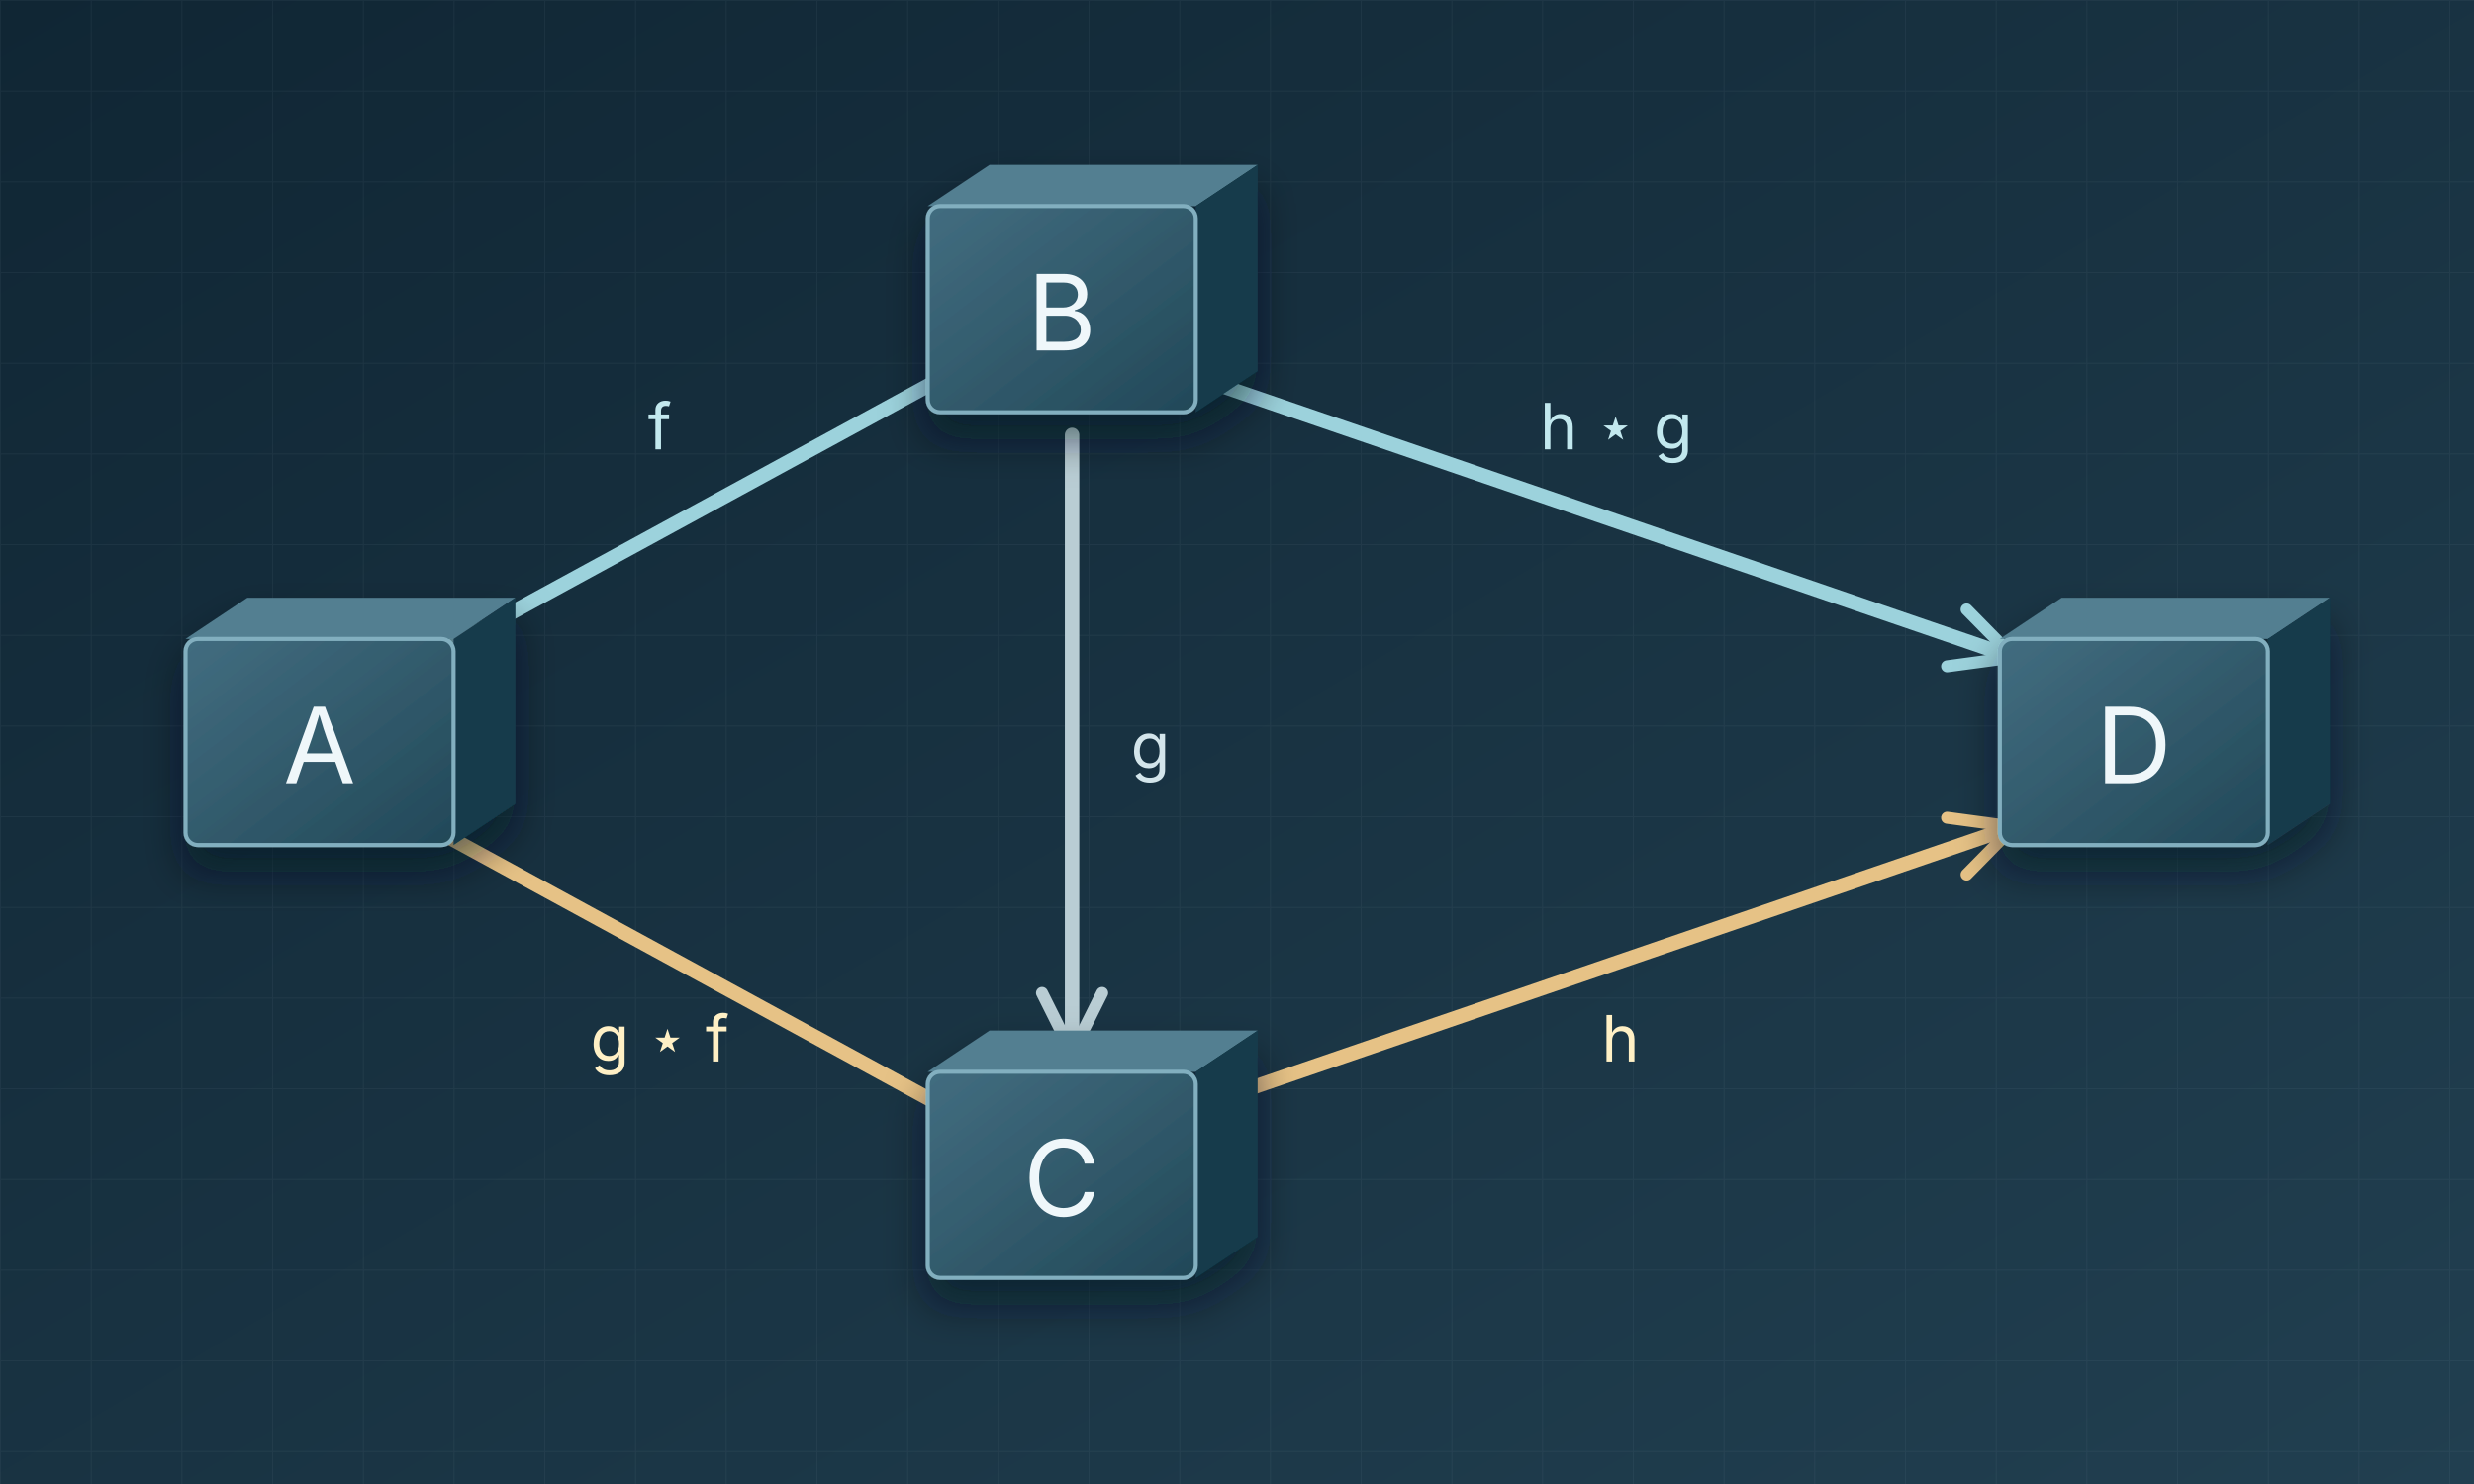
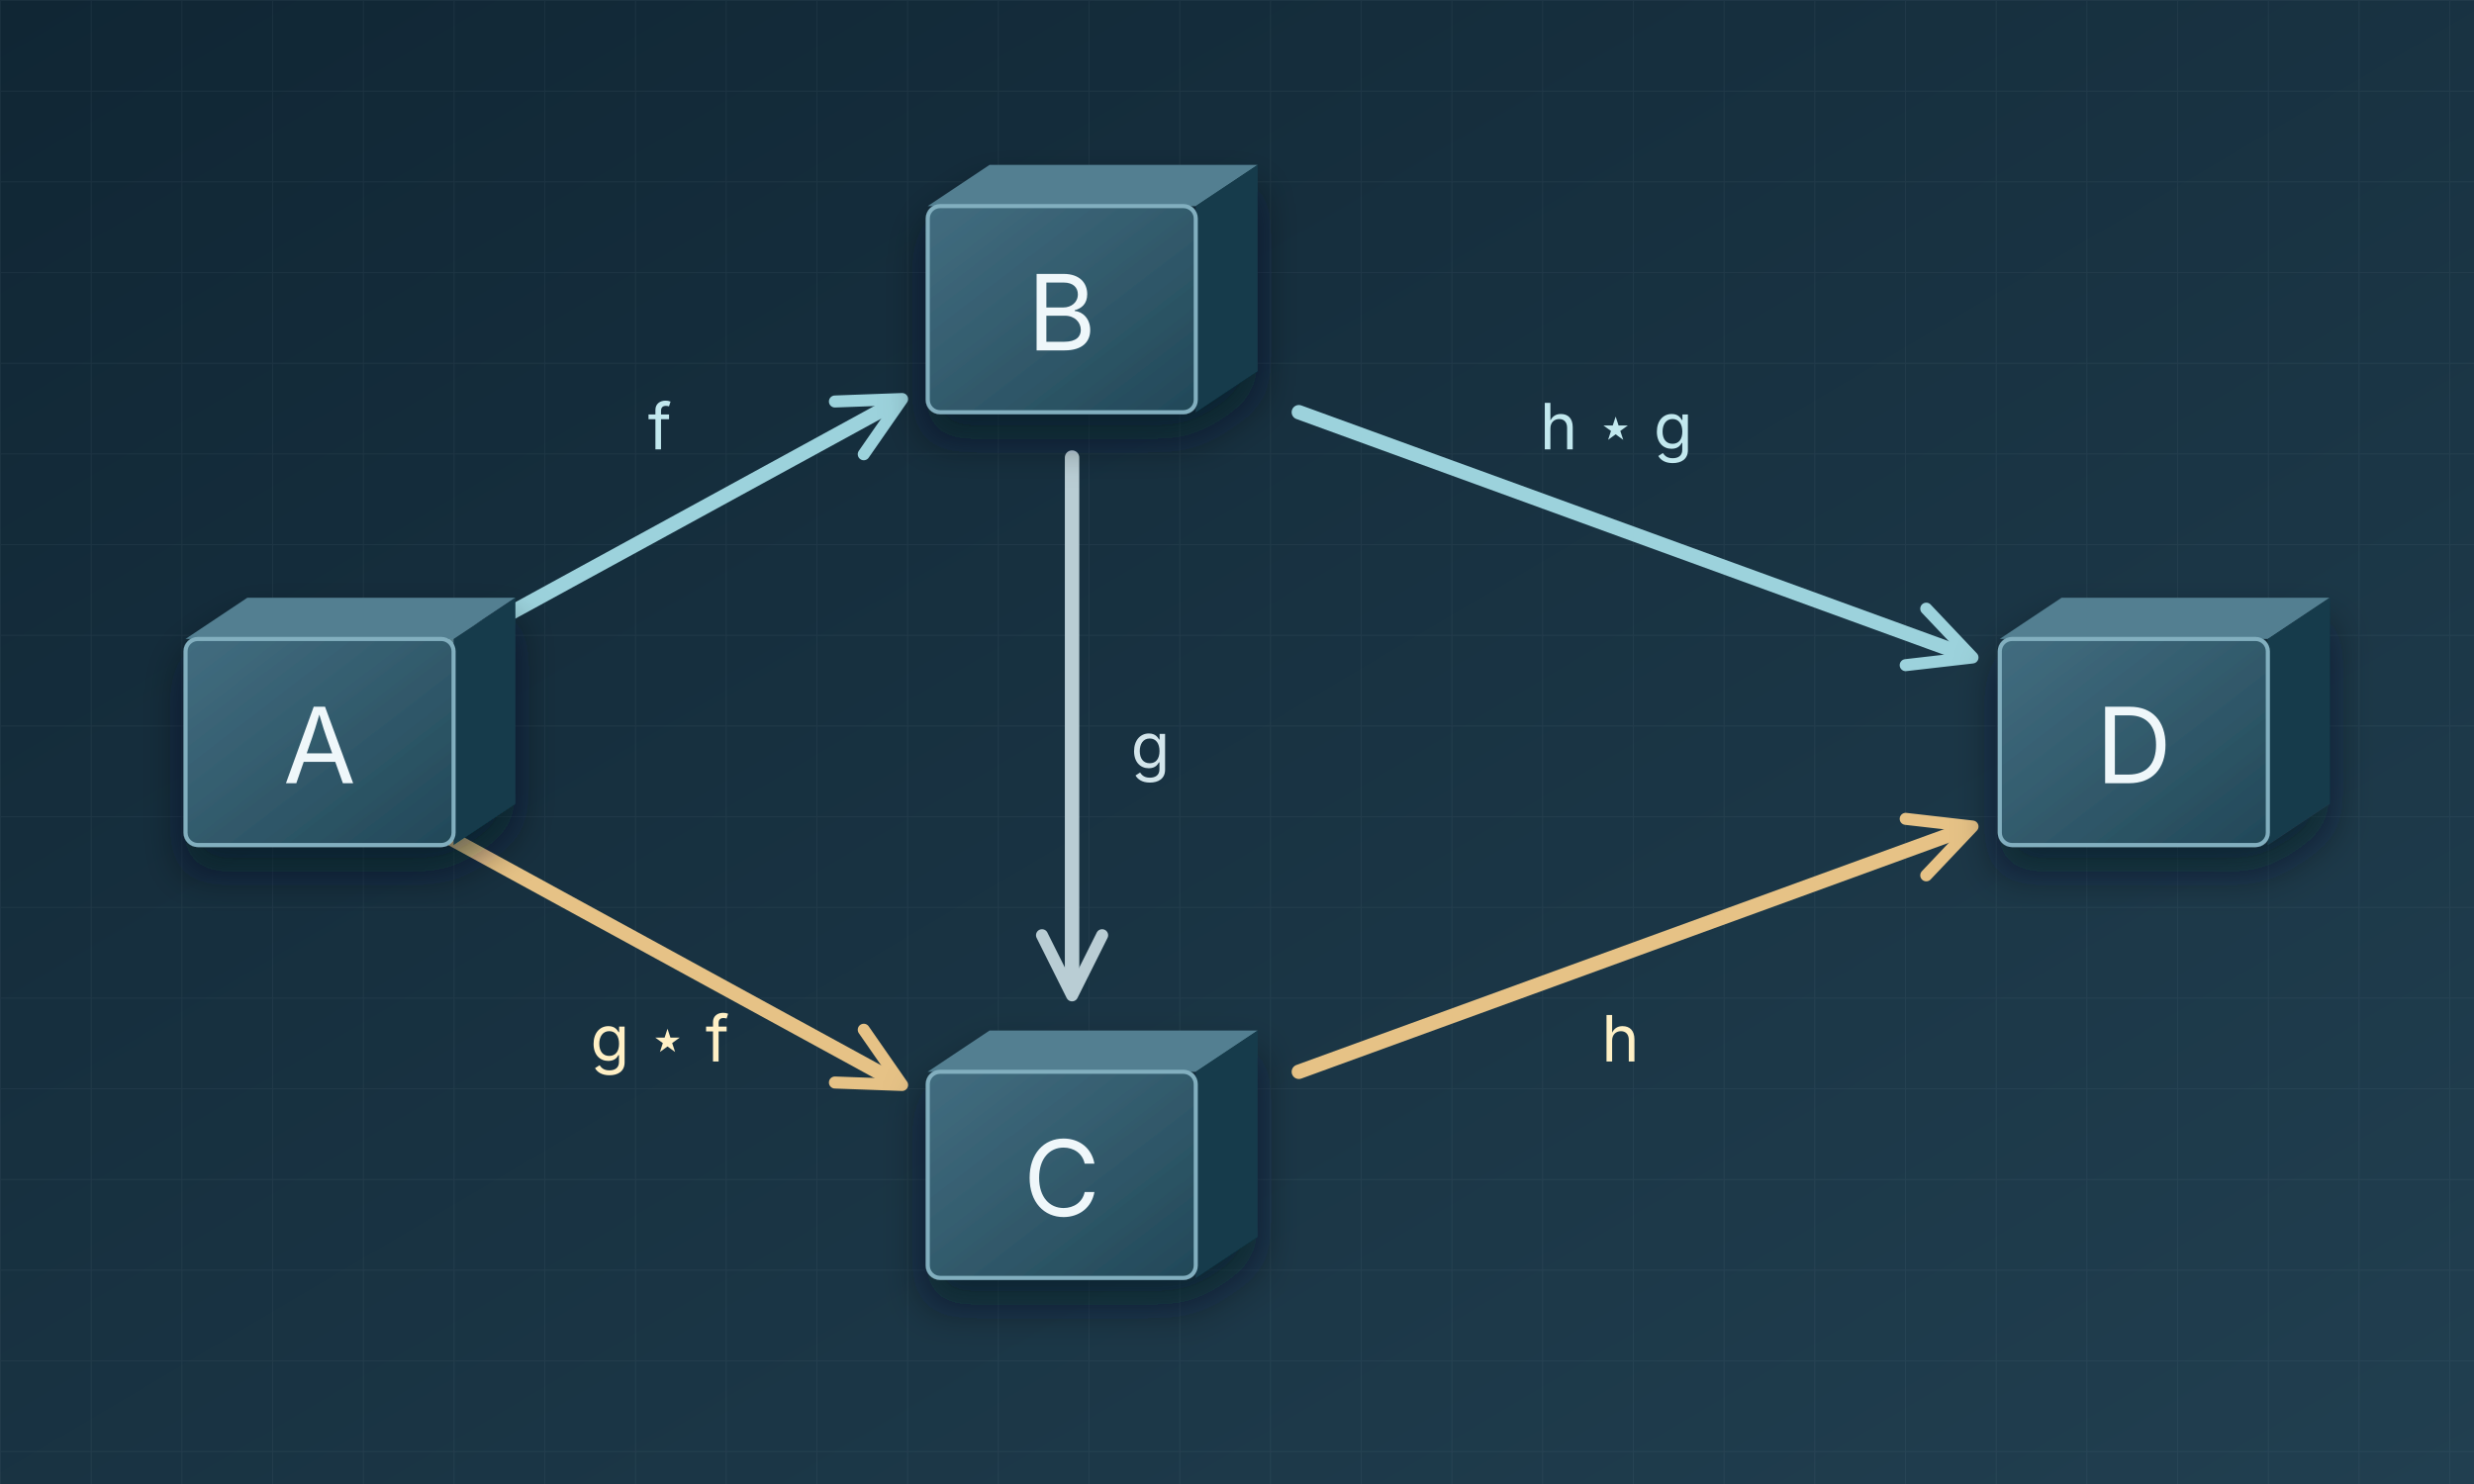
<svg xmlns="http://www.w3.org/2000/svg" viewBox="0 0 1200 720" role="img" aria-labelledby="title desc">
  <defs>
    <linearGradient id="bg" x2="1" y2="1">
      <stop stop-color="#102634" />
      <stop offset="1" stop-color="#213f50" />
    </linearGradient>
    <linearGradient id="face" x2="1" y2="1">
      <stop stop-color="#426d80" />
      <stop offset="1" stop-color="#224858" />
    </linearGradient>
    <pattern id="grid" width="44" height="44" patternUnits="userSpaceOnUse">
      <path d="M44 0H0V44" fill="none" stroke="#b7d9e4" stroke-opacity=".055" />
    </pattern>
    <filter id="shadow" x="-40%" y="-40%" width="180%" height="200%">
      <feDropShadow dx="0" dy="12" stdDeviation="10" flood-color="#061823" flood-opacity=".55" />
    </filter>
    <marker id="blue-arrow" viewBox="0 0 12 12" refX="10" refY="6" markerWidth="5" markerHeight="5" orient="auto">
      <path d="M1 1 11 6 1 11" fill="none" stroke="#9cd2dc" stroke-width="2" stroke-linecap="round" stroke-linejoin="round" />
    </marker>
    <marker id="gold-arrow" viewBox="0 0 12 12" refX="10" refY="6" markerWidth="5" markerHeight="5" orient="auto">
      <path d="M1 1 11 6 1 11" fill="none" stroke="#e6c286" stroke-width="2" stroke-linecap="round" stroke-linejoin="round" />
    </marker>
    <marker id="mid-arrow" viewBox="0 0 12 12" refX="10" refY="6" markerWidth="5" markerHeight="5" orient="auto">
      <path d="M1 1 11 6 1 11" fill="none" stroke="#b9cdd4" stroke-width="2" stroke-linecap="round" stroke-linejoin="round" />
    </marker>
  </defs>
  <rect width="1200" height="720" fill="url(#bg)" />
  <rect width="1200" height="720" fill="url(#grid)" />
  <g fill="none" stroke-width="7" stroke-linecap="round">
-     <path d="M210 318 454 185 M586 185 974 318" stroke="#9cd2dc" marker-end="url(#blue-arrow)" />
-     <path d="M210 402 454 535 M586 535 974 402" stroke="#e6c286" marker-end="url(#gold-arrow)" />
-     <path d="M520 211V508" stroke="#b9cdd4" marker-end="url(#mid-arrow)" />
+     <path d="M210 318 435 195" stroke="#9cd2dc" marker-end="url(#blue-arrow)" />
+     <path d="M630 200 954 318" stroke="#9cd2dc" marker-end="url(#blue-arrow)" />
+     <path d="M210 402 435 525" stroke="#e6c286" marker-end="url(#gold-arrow)" />
+     <path d="M630 520 954 402" stroke="#e6c286" marker-end="url(#gold-arrow)" />
+     <path d="M520 222V480" stroke="#b9cdd4" marker-end="url(#mid-arrow)" />
  </g>
  <g filter="url(#shadow)">
    <path d="M90 310 120 290H250L220 310Z M450 100 480 80H610L580 100Z M450 520 480 500H610L580 520Z M970 310 1000 290H1130L1100 310Z" fill="#527f91" />
    <path d="M220 310 250 290V390L220 410Z M580 100 610 80V180L580 200Z M580 520 610 500V600L580 620Z M1100 310 1130 290V390L1100 410Z" fill="#193b4c" />
    <g fill="url(#face)" stroke="#82afbf" stroke-width="2">
      <rect x="90" y="310" width="130" height="100" rx="6" />
      <rect x="450" y="100" width="130" height="100" rx="6" />
      <rect x="450" y="520" width="130" height="100" rx="6" />
      <rect x="970" y="310" width="130" height="100" rx="6" />
    </g>
  </g>
  <g font-family="system-ui,-apple-system,sans-serif" text-anchor="middle" font-size="51" fill="#eff7fa">
    <text x="155" y="380">A</text>
    <text x="515" y="170">B</text>
    <text x="515" y="590">C</text>
    <text x="1035" y="380">D</text>
  </g>
  <g font-family="system-ui,-apple-system,sans-serif" text-anchor="middle" font-size="31">
    <text x="320" y="218" fill="#c2e8ee">f</text>
    <text x="784" y="218" fill="#c2e8ee">h ⋆ g</text>
    <text x="320" y="515" fill="#fff0c5">g ⋆ f</text>
    <text x="786" y="515" fill="#fff0c5">h</text>
    <text x="558" y="373" fill="#d3e5eb">g</text>
  </g>
</svg>
